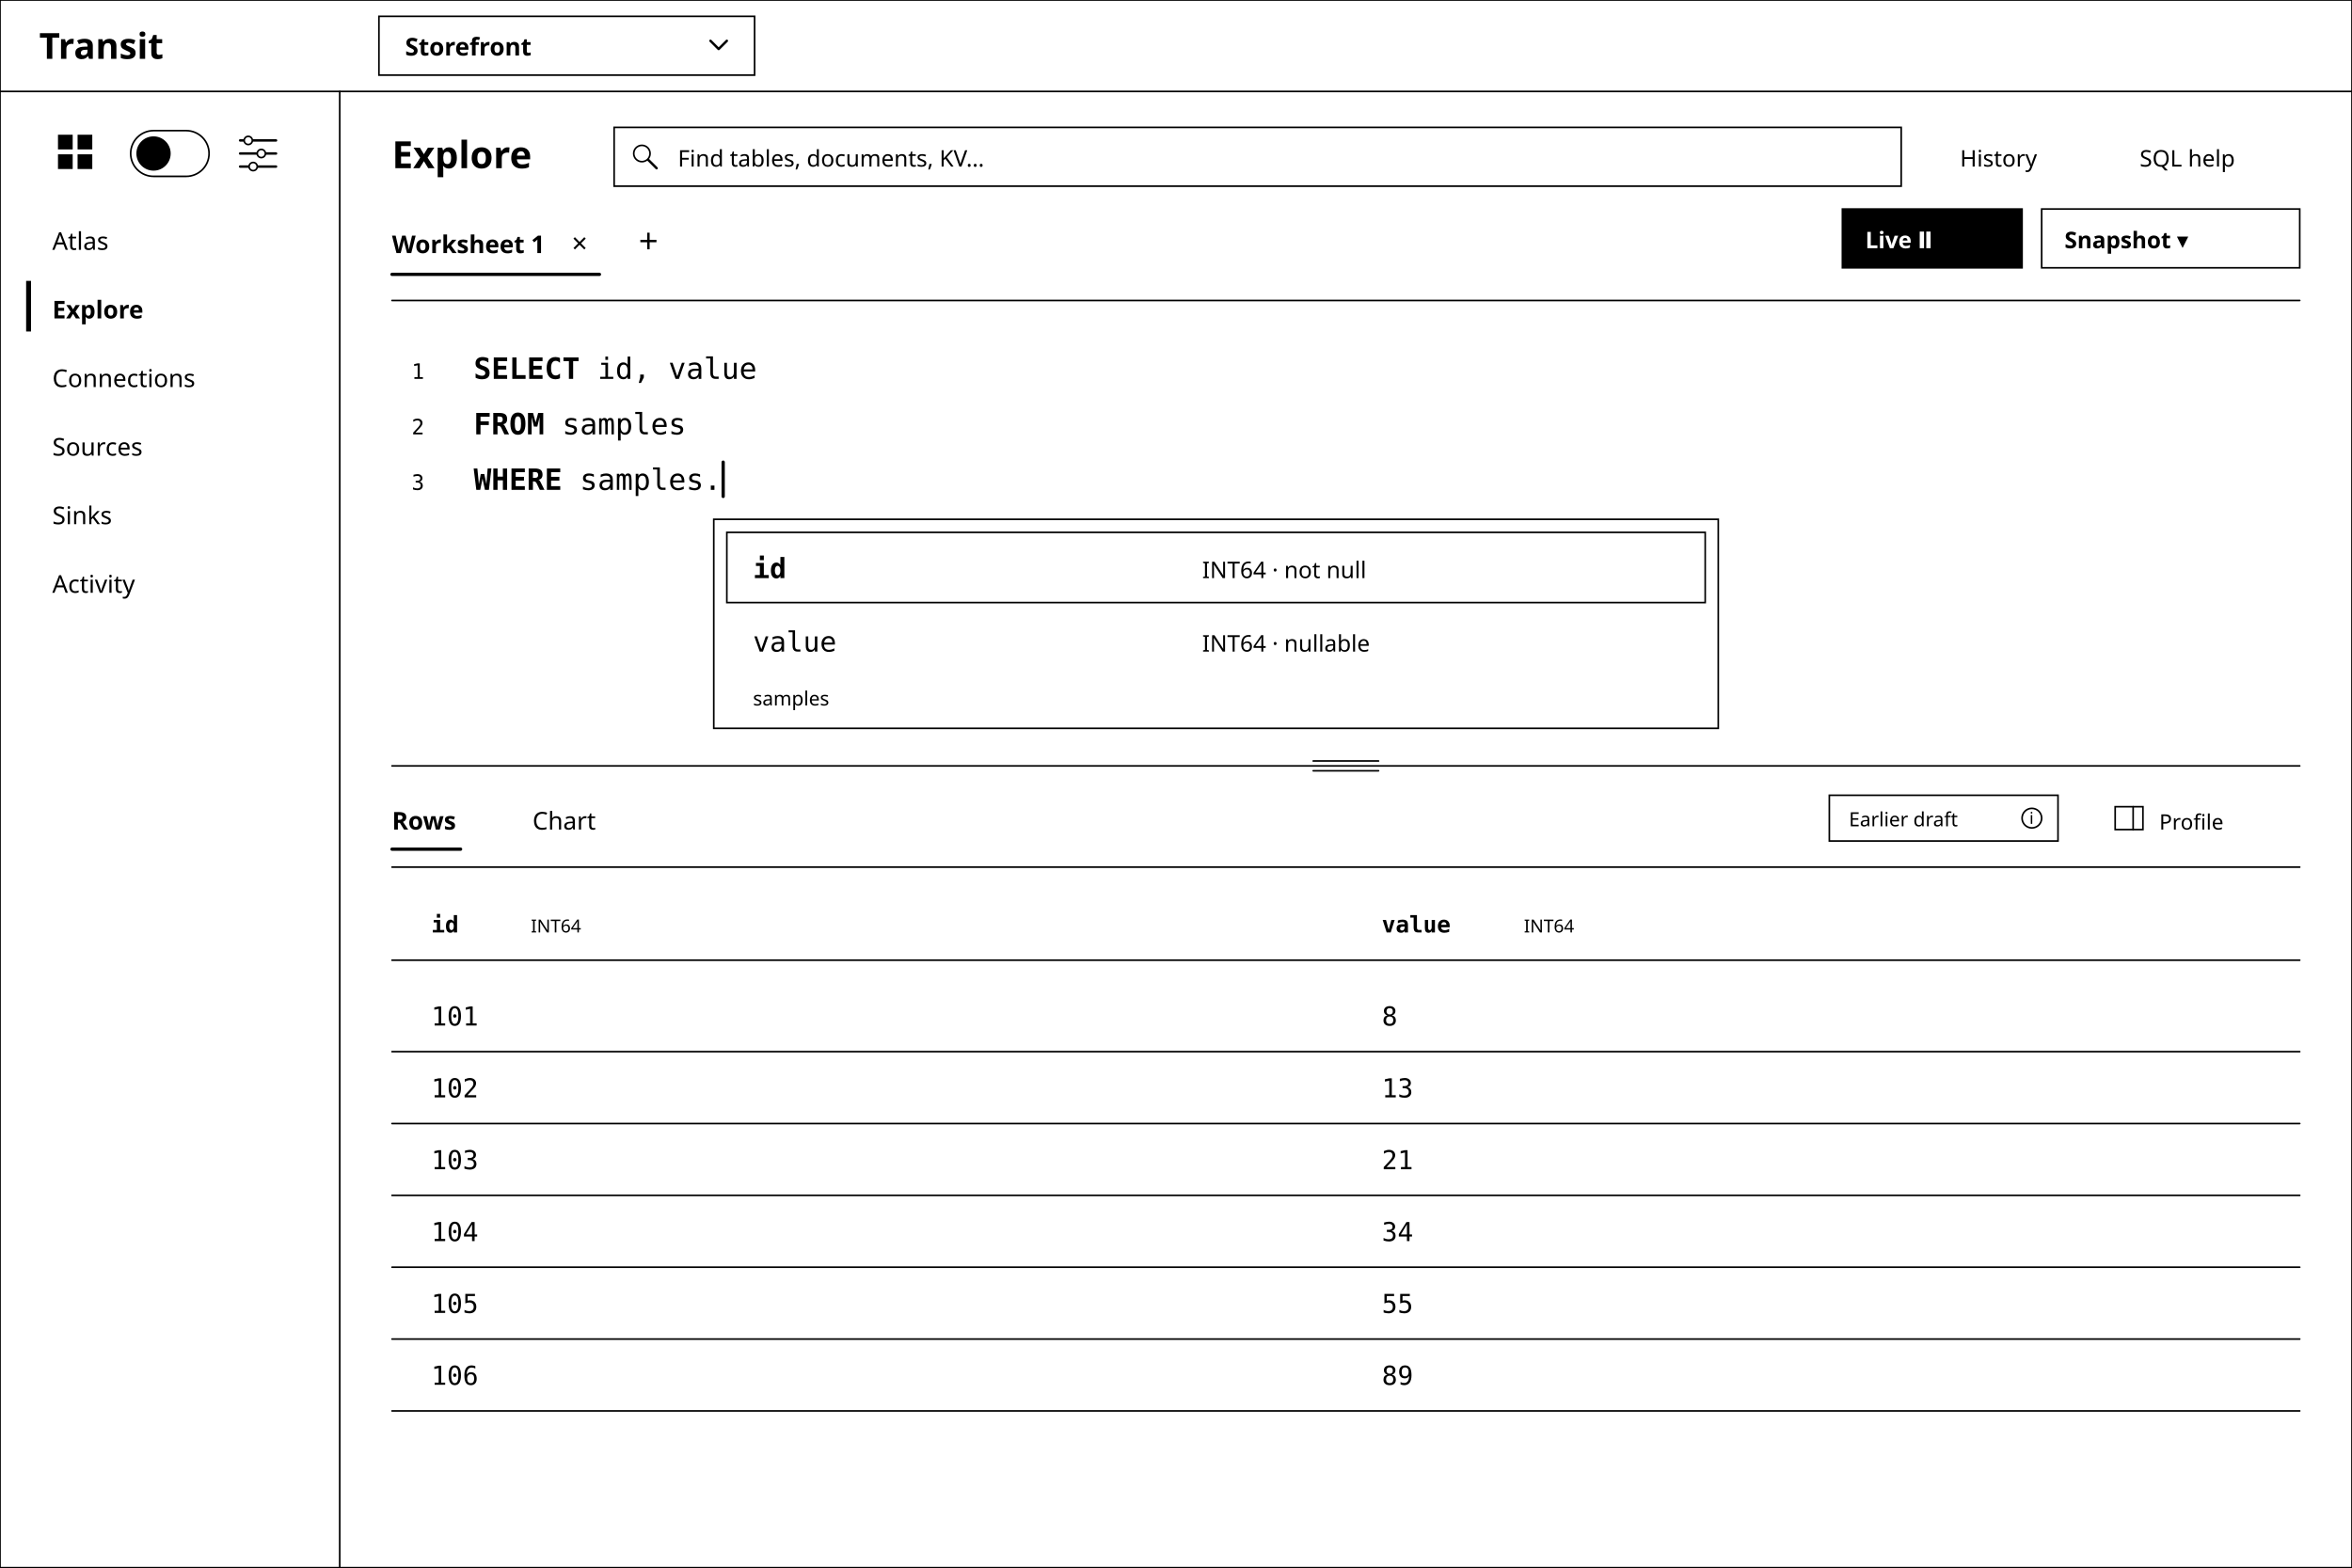
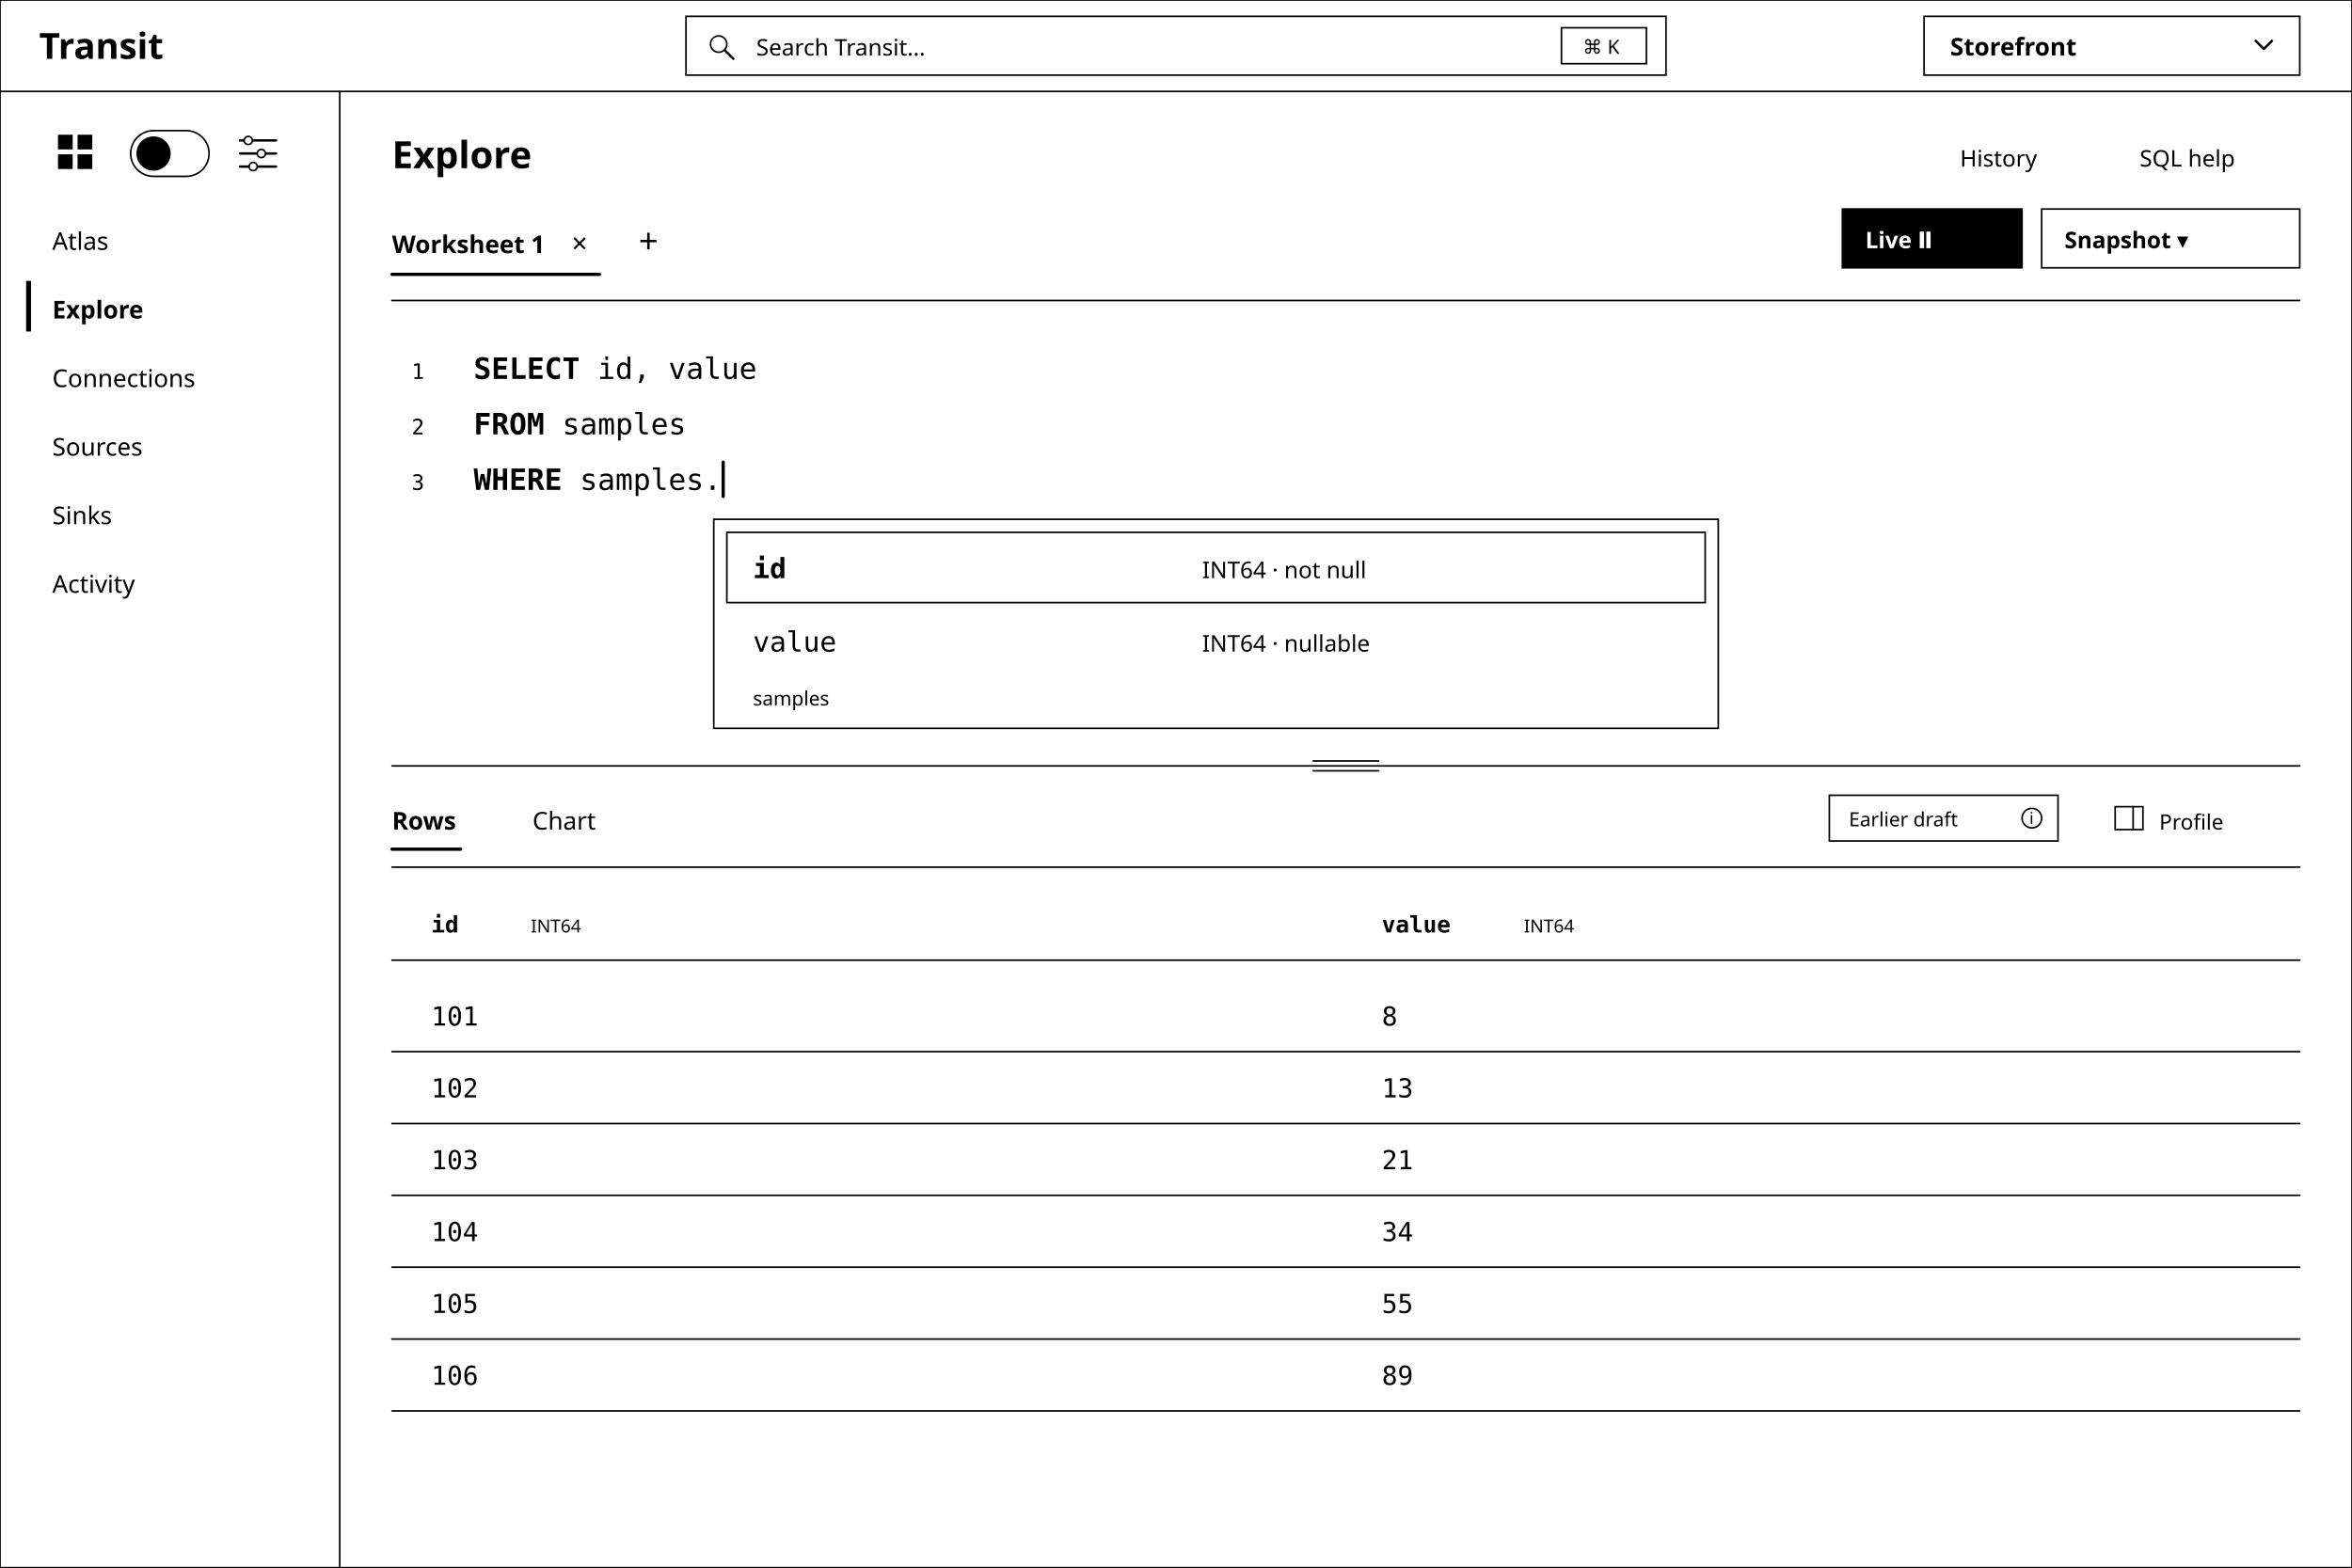
<svg xmlns="http://www.w3.org/2000/svg" width="1440" height="960" viewBox="0 0 1440 960" role="img" aria-labelledby="title desc">
  <rect x="0" y="0" width="1440" height="960" rx="0" fill="white" stroke="black" />
  <text x="24" y="36" font-family="sans-serif" font-size="22" font-weight="700" fill="black">Transit</text>
-   <rect x="232" y="10" width="230" height="36" rx="0" fill="white" stroke="black" />
-   <text x="248" y="34" font-family="sans-serif" font-size="15" font-weight="700" fill="black">Storefront</text>
-   <path d="M435 25 l5 5 l5 -5" fill="none" stroke="black" stroke-width="1.5" stroke-linecap="round" stroke-linejoin="round" />
+   <g role="img" aria-label="Search Transit. Command K or Control K opens context-aware power search.">
+     <rect x="420" y="10" width="600" height="36" rx="0" fill="white" stroke="black" />
+     <circle cx="440" cy="27" r="5" fill="white" stroke="black" />
+     <path d="M444 31 l5 5" fill="none" stroke="black" stroke-width="1.5" stroke-linecap="round" stroke-linejoin="round" />
+     <text x="463" y="34" font-family="sans-serif" font-size="14" font-weight="400" fill="black">Search Transit…</text>
+     <rect x="956" y="17" width="52" height="22" rx="0" fill="white" stroke="black" />
+     <text x="969" y="33" font-family="sans-serif" font-size="12" font-weight="400" fill="black">⌘ K</text>
+   </g>
+   <rect x="1178" y="10" width="230" height="36" rx="0" fill="white" stroke="black" />
+   <text x="1194" y="34" font-family="sans-serif" font-size="15" font-weight="700" fill="black">Storefront</text>
+   <path d="M1381 25 l5 5 l5 -5" fill="none" stroke="black" stroke-width="1.5" stroke-linecap="round" stroke-linejoin="round" />
  <path d="M0 56 H1440" fill="none" stroke="black" stroke-width="1" stroke-linecap="round" stroke-linejoin="round" />
  <path d="M208 56 L208 960" fill="none" stroke="black" stroke-width="1" stroke-linecap="round" stroke-linejoin="round" />
  <g role="img" aria-label="Area: Workspace. Workspace left; Operations right.">
    <rect x="36" y="83" width="8" height="8" rx="0" fill="black" stroke="black" />
    <rect x="36" y="95" width="8" height="8" rx="0" fill="black" stroke="black" />
    <rect x="48" y="83" width="8" height="8" rx="0" fill="black" stroke="black" />
    <rect x="48" y="95" width="8" height="8" rx="0" fill="black" stroke="black" />
    <rect x="80" y="80" width="48" height="28" rx="14" fill="white" stroke="black" />
    <circle cx="94" cy="94" r="10" fill="black" stroke="black" />
    <path d="M147 86 H169" fill="none" stroke="black" stroke-width="1.5" stroke-linecap="round" stroke-linejoin="round" />
    <circle cx="152" cy="86" r="2.5" fill="white" stroke="black" />
    <path d="M147 94 H169" fill="none" stroke="black" stroke-width="1.5" stroke-linecap="round" stroke-linejoin="round" />
    <circle cx="160" cy="94" r="2.5" fill="white" stroke="black" />
    <path d="M147 102 H169" fill="none" stroke="black" stroke-width="1.5" stroke-linecap="round" stroke-linejoin="round" />
    <circle cx="155" cy="102" r="2.5" fill="white" stroke="black" />
  </g>
  <text xml:space="preserve" x="32" y="153" font-family="sans-serif" font-size="15" font-weight="400" fill="black">Atlas</text>
  <rect x="16" y="172" width="3" height="31" rx="0" fill="black" stroke="none" />
  <text xml:space="preserve" x="32" y="195" font-family="sans-serif" font-size="15" font-weight="700" fill="black">Explore</text>
  <text xml:space="preserve" x="32" y="237" font-family="sans-serif" font-size="15" font-weight="400" fill="black">Connections</text>
  <text xml:space="preserve" x="32" y="279" font-family="sans-serif" font-size="15" font-weight="400" fill="black">Sources</text>
  <text xml:space="preserve" x="32" y="321" font-family="sans-serif" font-size="15" font-weight="400" fill="black">Sinks</text>
  <text xml:space="preserve" x="32" y="363" font-family="sans-serif" font-size="15" font-weight="400" fill="black">Activity</text>
  <text xml:space="preserve" x="240" y="103" font-family="sans-serif" font-size="23" font-weight="700" fill="black">Explore</text>
-   <g role="img" aria-label="Find resources: search field">
-     <rect x="376" y="78" width="788" height="36" rx="0" fill="white" stroke="black" />
-     <circle cx="393" cy="94" r="5" fill="white" stroke="black" />
-     <path d="M397 98 L402 103" fill="none" stroke="black" stroke-width="1.5" stroke-linecap="round" stroke-linejoin="round" />
-     <text x="415" y="102" font-family="sans-serif" font-size="14" font-weight="400" fill="black">Find tables, documents, KV…</text>
-   </g>
  <text xml:space="preserve" x="1200" y="102" font-family="sans-serif" font-size="14" font-weight="400" fill="black">History</text>
  <text xml:space="preserve" x="1310" y="102" font-family="sans-serif" font-size="14" font-weight="400" fill="black">SQL help</text>
  <text xml:space="preserve" x="240" y="155" font-family="sans-serif" font-size="15" font-weight="700" fill="black">Worksheet 1</text>
  <text xml:space="preserve" x="350" y="155" font-family="sans-serif" font-size="17" font-weight="400" fill="black">×</text>
  <text xml:space="preserve" x="391" y="155" font-family="sans-serif" font-size="21" font-weight="400" fill="black">+</text>
  <path d="M240 168 H367" fill="none" stroke="black" stroke-width="2" stroke-linecap="round" stroke-linejoin="round" />
  <rect x="1128" y="128" width="110" height="36" rx="0" fill="black" stroke="black" />
  <text x="1142" y="152" font-family="sans-serif" font-size="14" font-weight="700" fill="white">Live  Ⅱ</text>
  <rect x="1250" y="128" width="158" height="36" rx="0" fill="white" stroke="black" />
  <text x="1264" y="152" font-family="sans-serif" font-size="14" font-weight="700" fill="black">Snapshot  ▾</text>
  <path d="M240 184 H1408" fill="none" stroke="black" stroke-width="1" stroke-linecap="round" stroke-linejoin="round" />
  <text xml:space="preserve" x="252" y="232" font-family="monospace" font-size="13" font-weight="400" fill="black">1</text>
  <text xml:space="preserve" x="290" y="232" font-family="monospace" font-size="18" font-weight="700" fill="black">SELECT</text>
  <text xml:space="preserve" x="355.04" y="232" font-family="monospace" font-size="18" font-weight="400" fill="black"> id, value</text>
  <text xml:space="preserve" x="252" y="266" font-family="monospace" font-size="13" font-weight="400" fill="black">2</text>
  <text xml:space="preserve" x="290" y="266" font-family="monospace" font-size="18" font-weight="700" fill="black">FROM</text>
  <text xml:space="preserve" x="333.36" y="266" font-family="monospace" font-size="18" font-weight="400" fill="black"> samples</text>
  <text xml:space="preserve" x="252" y="300" font-family="monospace" font-size="13" font-weight="400" fill="black">3</text>
  <text xml:space="preserve" x="290" y="300" font-family="monospace" font-size="18" font-weight="700" fill="black">WHERE</text>
  <text xml:space="preserve" x="344.2" y="300" font-family="monospace" font-size="18" font-weight="400" fill="black"> samples.</text>
  <path d="M442.76 283 L442.76 304" fill="none" stroke="black" stroke-width="2" stroke-linecap="round" stroke-linejoin="round" />
  <rect x="437" y="318" width="615" height="128" rx="0" fill="white" stroke="black" />
  <rect x="445" y="326" width="599" height="43" rx="0" fill="white" stroke="black" />
  <text xml:space="preserve" x="461" y="354" font-family="monospace" font-size="17" font-weight="700" fill="black">id</text>
  <text xml:space="preserve" x="736" y="354" font-family="sans-serif" font-size="14" font-weight="400" fill="black">INT64 · not null</text>
  <text xml:space="preserve" x="461" y="399" font-family="monospace" font-size="17" font-weight="400" fill="black">value</text>
  <text xml:space="preserve" x="736" y="399" font-family="sans-serif" font-size="14" font-weight="400" fill="black">INT64 · nullable</text>
  <text xml:space="preserve" x="461" y="432" font-family="sans-serif" font-size="12" font-weight="400" fill="black">samples</text>
  <defs>
    <pattern id="stripe" patternUnits="userSpaceOnUse" width="5" height="5">
      <rect width="5" height="5" fill="white" />
      <path d="M-1 1 l2 -2 M0 5 l5 -5 M4 6 l2 -2" stroke="black" stroke-width="1" />
    </pattern>
  </defs>
  <path d="M240 469 H1408" fill="none" stroke="black" stroke-width="1" stroke-linecap="round" stroke-linejoin="round" />
  <path d="M804 466 H844" fill="none" stroke="black" stroke-width="1" stroke-linecap="round" stroke-linejoin="round" />
  <path d="M804 472 H844" fill="none" stroke="black" stroke-width="1" stroke-linecap="round" stroke-linejoin="round" />
  <text x="240" y="508" font-family="sans-serif" font-size="15" font-weight="700" fill="black">Rows</text>
  <text x="326" y="508" font-family="sans-serif" font-size="15" font-weight="400" fill="black">Chart</text>
  <path d="M240 520 H282" fill="none" stroke="black" stroke-width="2" stroke-linecap="round" stroke-linejoin="round" />
  <g role="img" aria-label="Earlier draft — Query info">
    <rect x="1120" y="487" width="140" height="28" rx="0" fill="white" stroke="black" />
    <text x="1132" y="506" font-family="sans-serif" font-size="12" font-weight="400" fill="black">Earlier draft</text>
    <circle cx="1244" cy="501" r="6" fill="white" stroke="black" />
    <text x="1242.5" y="504.5" font-family="sans-serif" font-size="10" font-weight="400" fill="black">i</text>
  </g>
  <rect x="1295" y="494" width="17" height="14" rx="0" fill="white" stroke="black" />
  <path d="M1306 494 L1306 508" fill="none" stroke="black" stroke-width="1" stroke-linecap="round" stroke-linejoin="round" />
  <text x="1322" y="508" font-family="sans-serif" font-size="13" font-weight="400" fill="black">Profile</text>
  <path d="M240 531 H1408" fill="none" stroke="black" stroke-width="1" stroke-linecap="round" stroke-linejoin="round" />
  <text x="264" y="571" font-family="monospace" font-size="14" font-weight="700" fill="black">id</text>
  <text x="325" y="571" font-family="sans-serif" font-size="11" font-weight="400" fill="black">INT64</text>
  <text x="846" y="571" font-family="monospace" font-size="14" font-weight="700" fill="black">value</text>
  <text x="933" y="571" font-family="sans-serif" font-size="11" font-weight="400" fill="black">INT64</text>
  <path d="M240 588 H1408" fill="none" stroke="black" stroke-width="1" stroke-linecap="round" stroke-linejoin="round" />
  <text x="264" y="628" font-family="monospace" font-size="16" font-weight="400" fill="black">101</text>
  <text x="846" y="628" font-family="monospace" font-size="16" font-weight="400" fill="black">8</text>
  <path d="M240 644 H1408" fill="none" stroke="black" stroke-width="1" stroke-linecap="round" stroke-linejoin="round" />
  <text x="264" y="672" font-family="monospace" font-size="16" font-weight="400" fill="black">102</text>
  <text x="846" y="672" font-family="monospace" font-size="16" font-weight="400" fill="black">13</text>
  <path d="M240 688 H1408" fill="none" stroke="black" stroke-width="1" stroke-linecap="round" stroke-linejoin="round" />
  <text x="264" y="716" font-family="monospace" font-size="16" font-weight="400" fill="black">103</text>
  <text x="846" y="716" font-family="monospace" font-size="16" font-weight="400" fill="black">21</text>
  <path d="M240 732 H1408" fill="none" stroke="black" stroke-width="1" stroke-linecap="round" stroke-linejoin="round" />
  <text x="264" y="760" font-family="monospace" font-size="16" font-weight="400" fill="black">104</text>
  <text x="846" y="760" font-family="monospace" font-size="16" font-weight="400" fill="black">34</text>
  <path d="M240 776 H1408" fill="none" stroke="black" stroke-width="1" stroke-linecap="round" stroke-linejoin="round" />
  <text x="264" y="804" font-family="monospace" font-size="16" font-weight="400" fill="black">105</text>
  <text x="846" y="804" font-family="monospace" font-size="16" font-weight="400" fill="black">55</text>
  <path d="M240 820 H1408" fill="none" stroke="black" stroke-width="1" stroke-linecap="round" stroke-linejoin="round" />
  <text x="264" y="848" font-family="monospace" font-size="16" font-weight="400" fill="black">106</text>
  <text x="846" y="848" font-family="monospace" font-size="16" font-weight="400" fill="black">89</text>
  <path d="M240 864 H1408" fill="none" stroke="black" stroke-width="1" stroke-linecap="round" stroke-linejoin="round" />
</svg>
